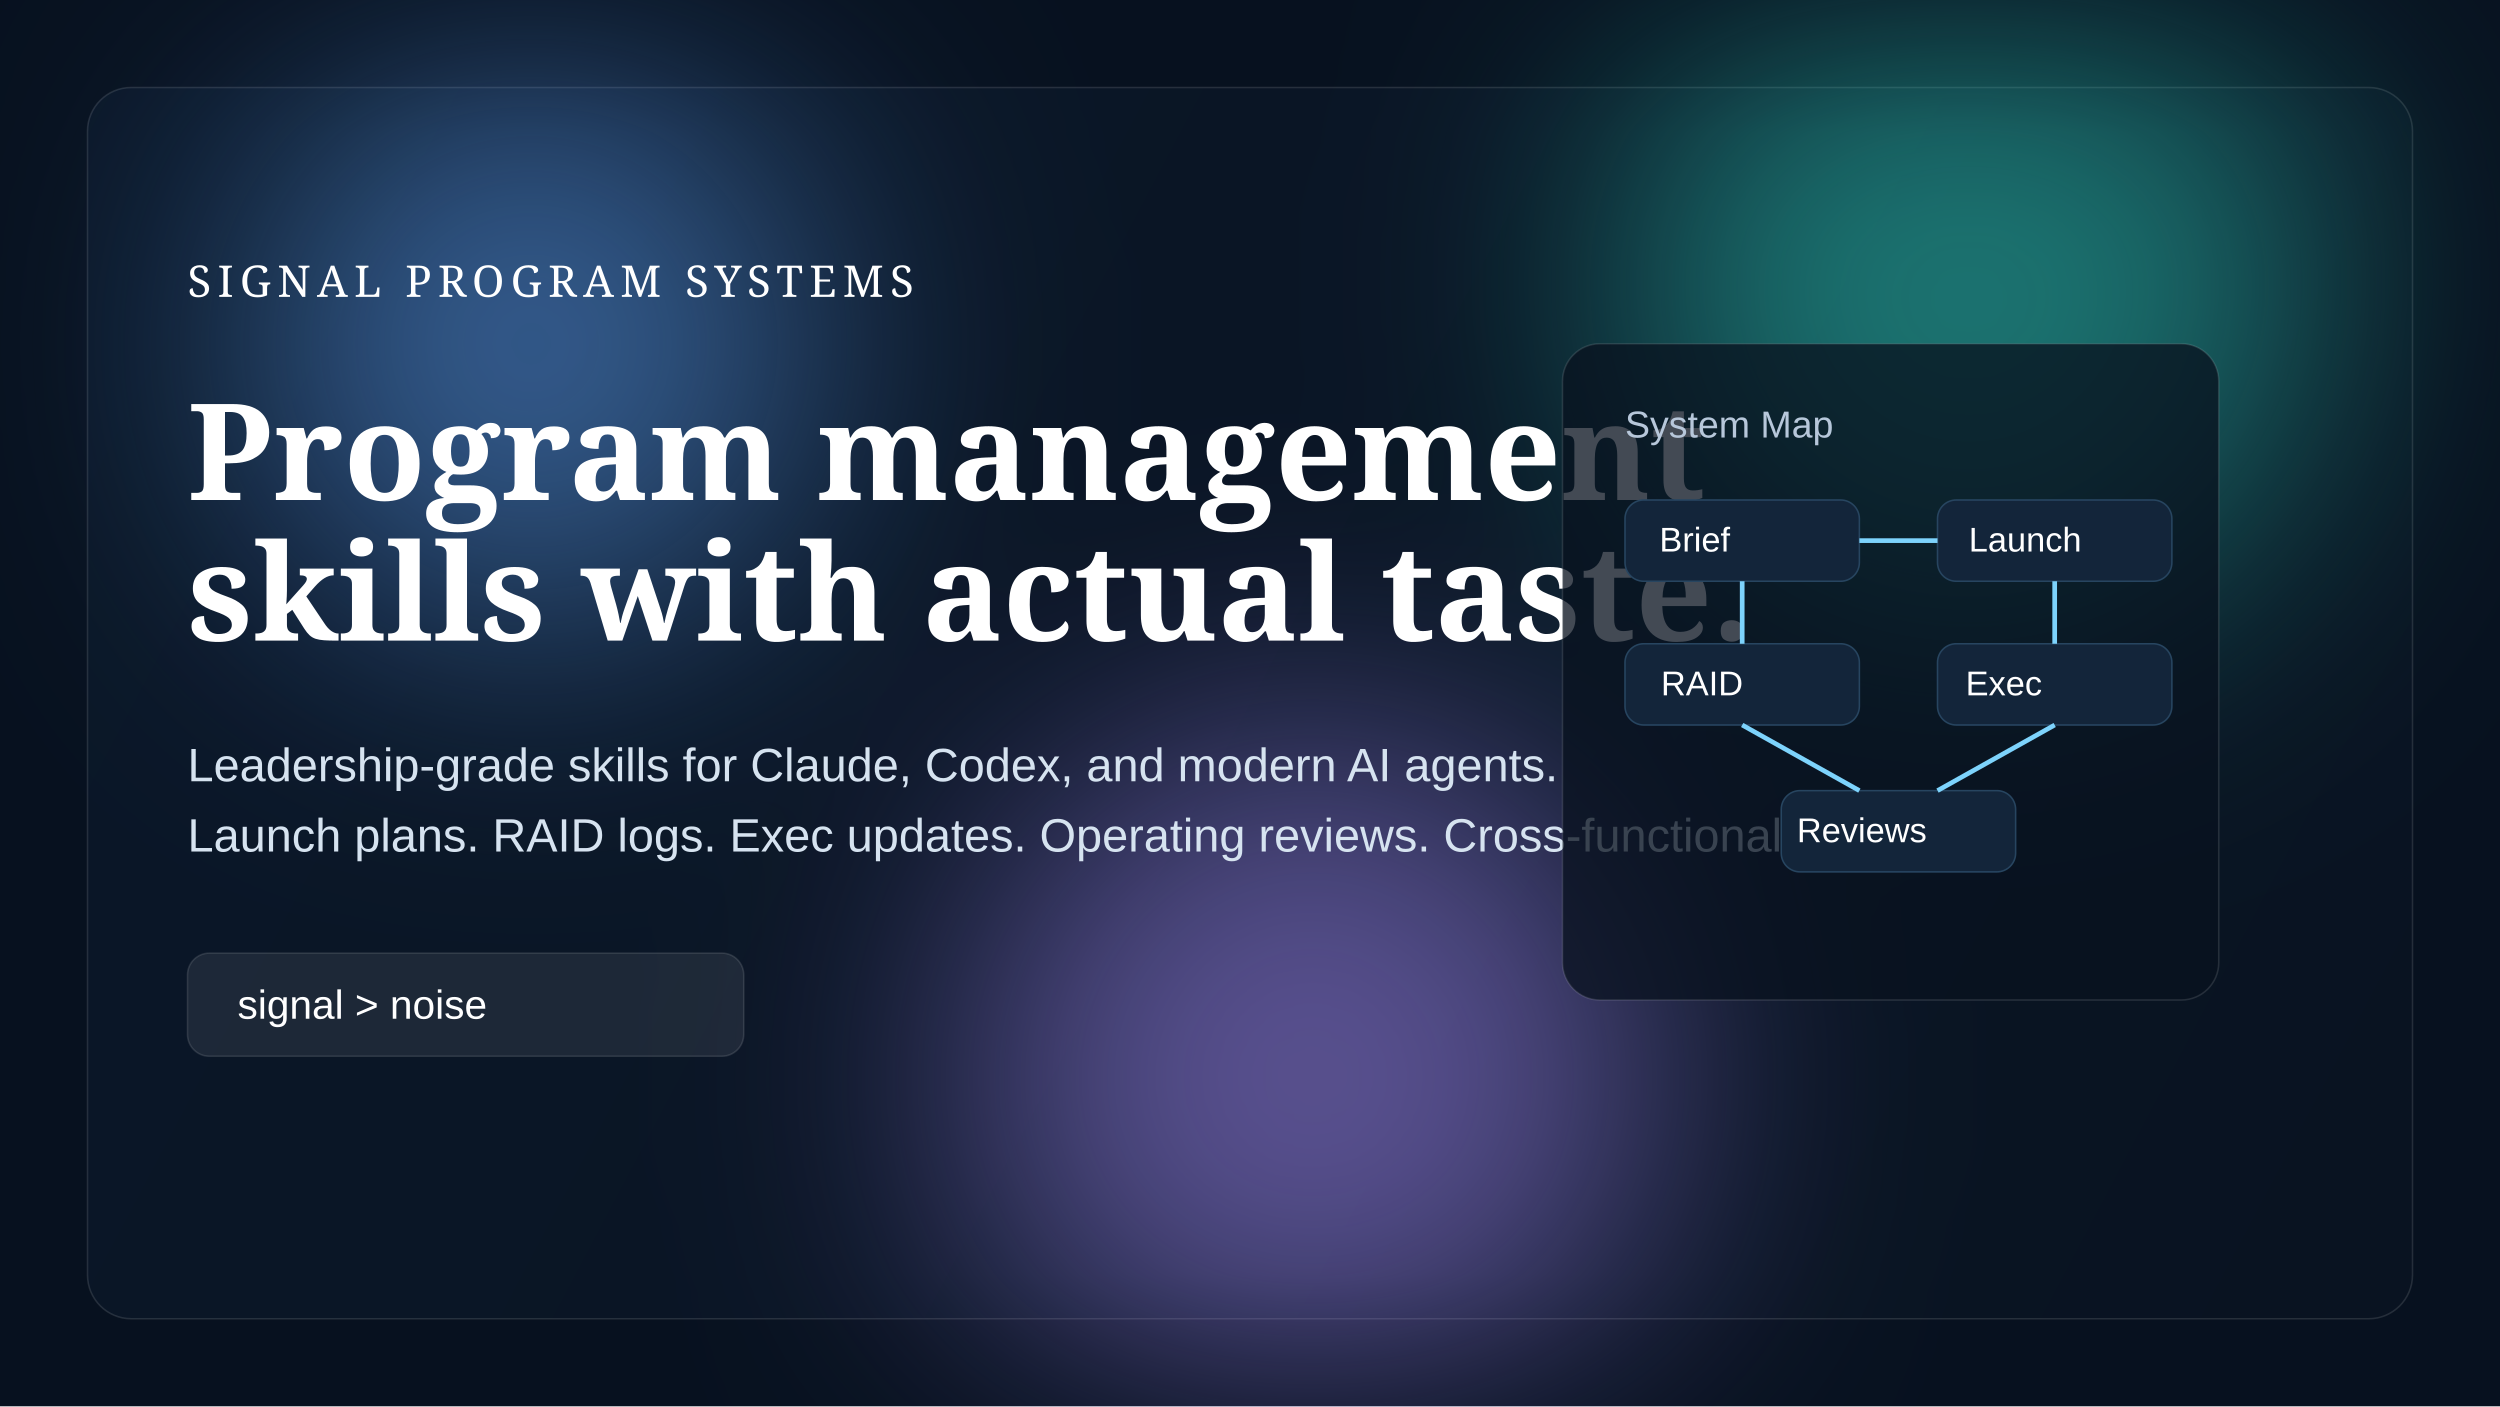
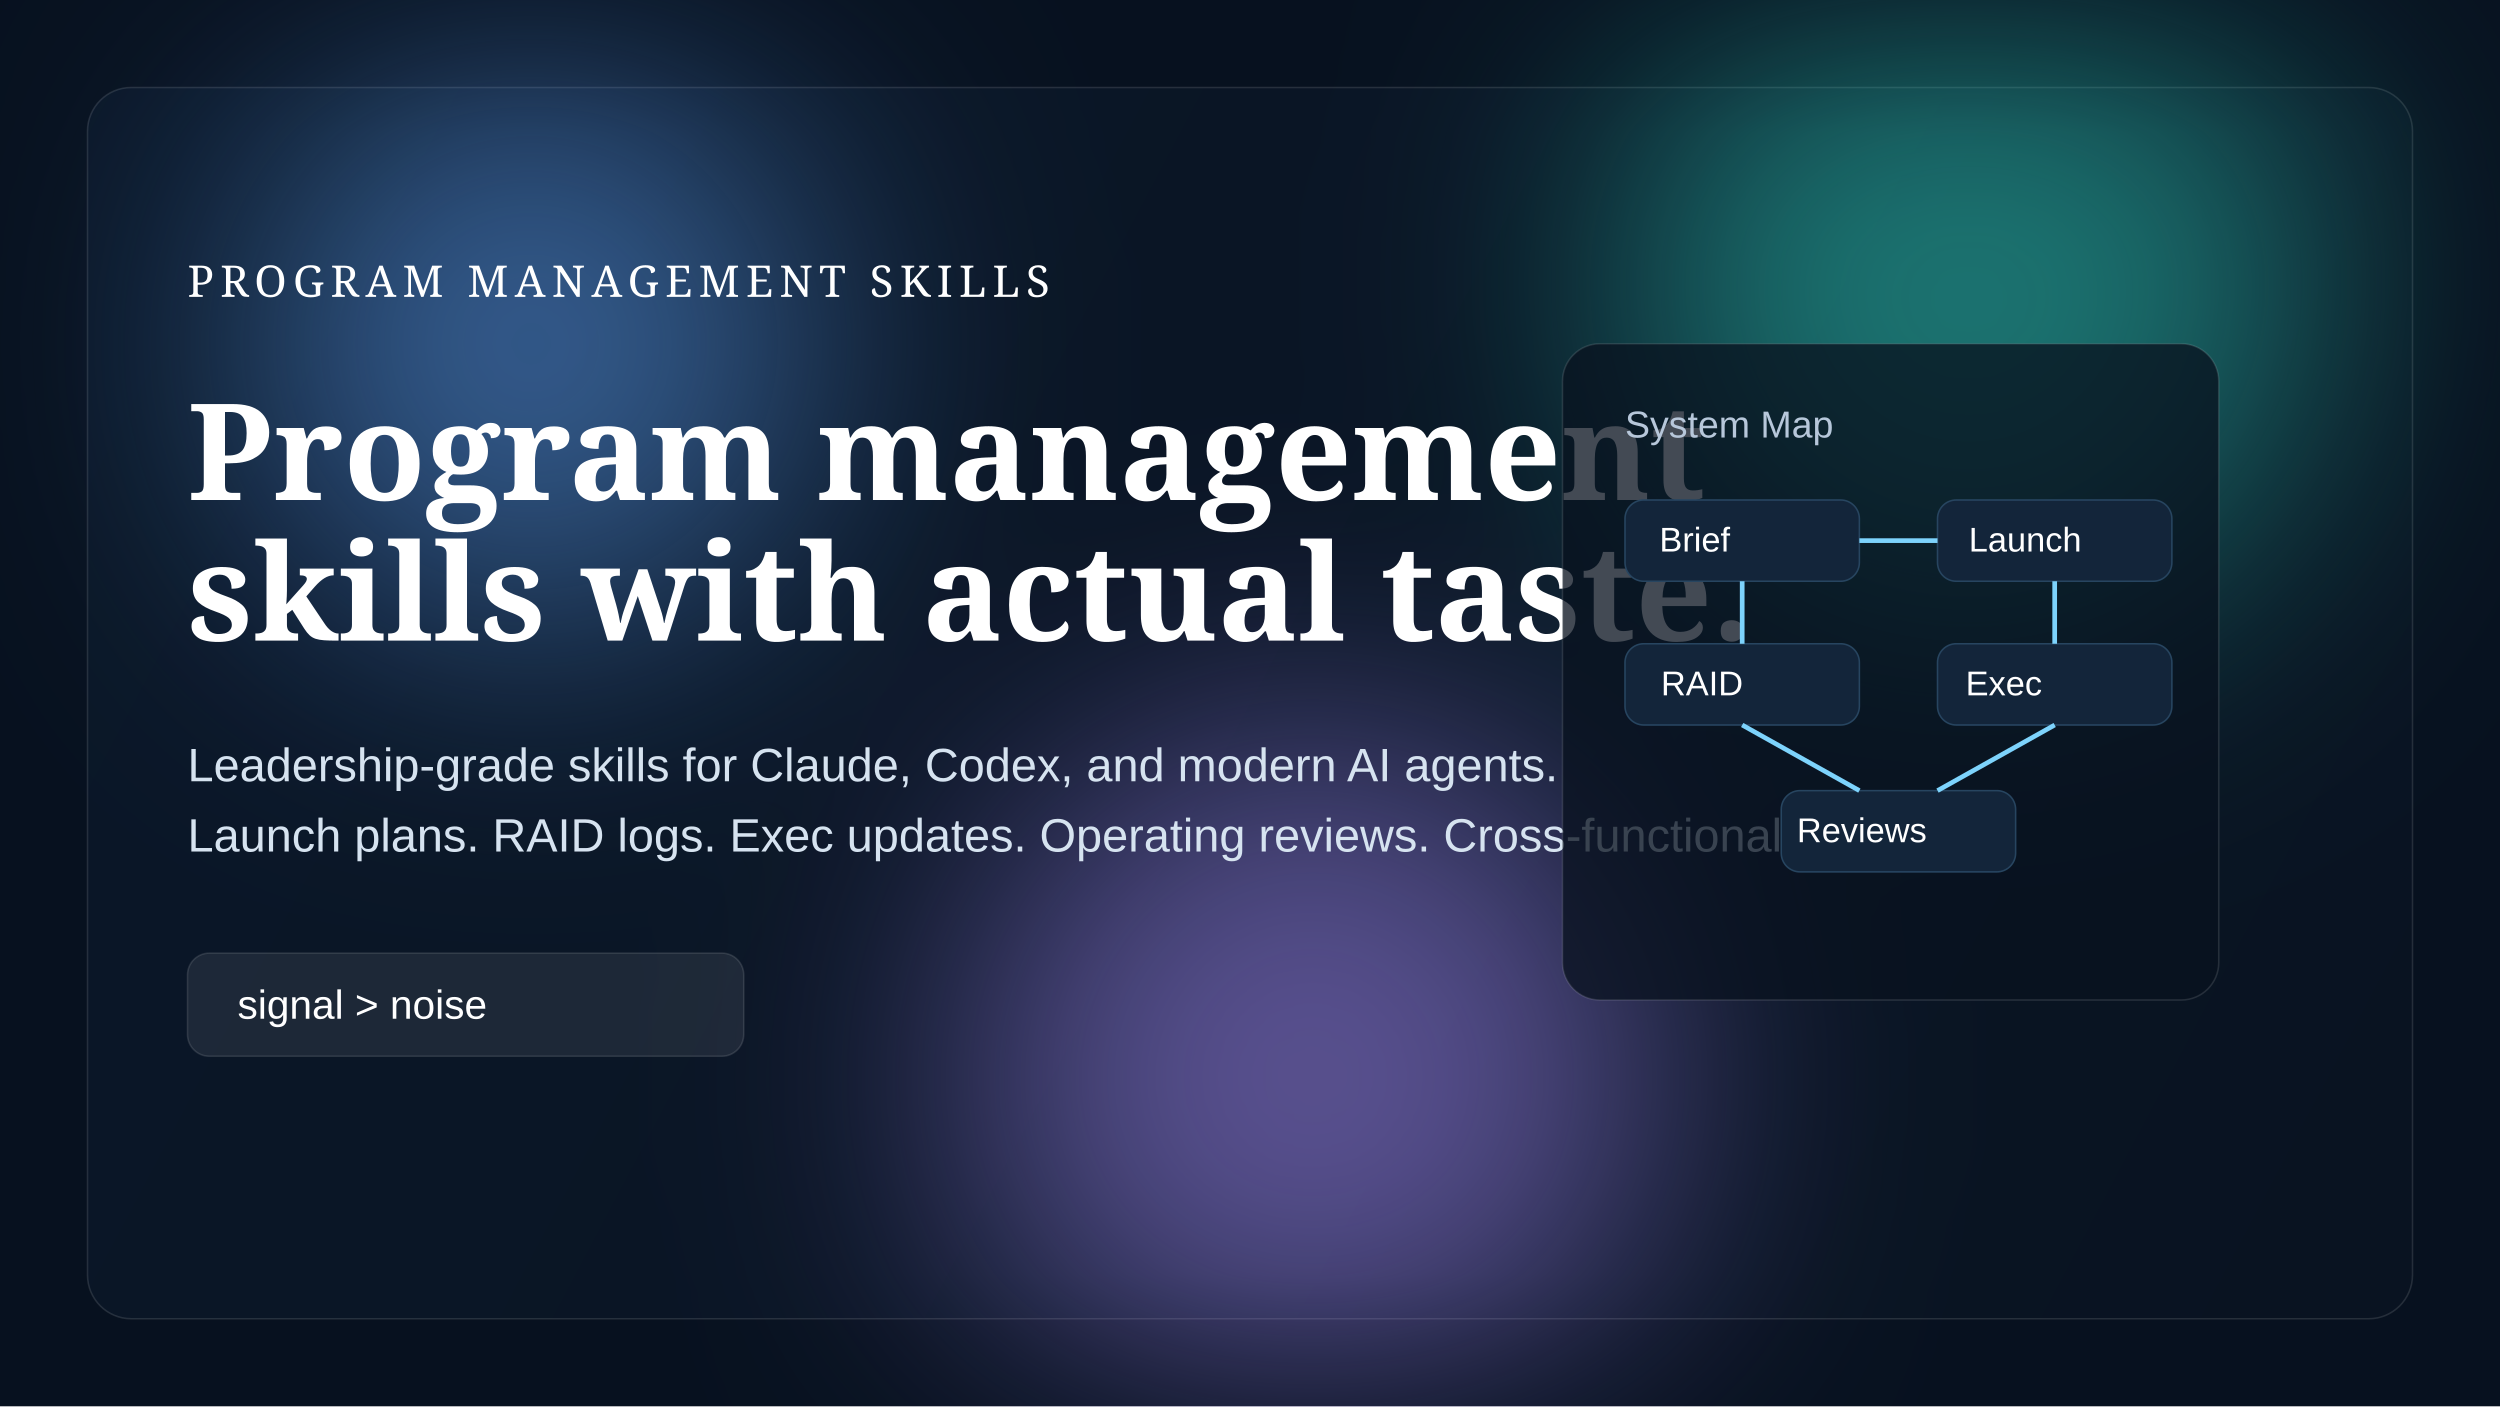
<svg xmlns="http://www.w3.org/2000/svg" width="1600" height="900" viewBox="0 0 1600 900" fill="none">
  <rect width="1600" height="900" fill="#07111F" />
  <rect x="56" y="56" width="1488" height="788" rx="28" fill="url(#bg)" stroke="rgba(255,255,255,0.12)" />
  <g opacity="0.5" filter="url(#blur)">
    <circle cx="1260" cy="180" r="220" fill="#2DD4BF" />
    <circle cx="340" cy="220" r="180" fill="#60A5FA" />
    <circle cx="840" cy="690" r="220" fill="#A78BFA" />
  </g>
-   <text x="120" y="190" fill="white" font-size="28" font-family="Georgia, serif" letter-spacing="4">SIGNAL PROGRAM SYSTEMS</text>
+   <text x="120" y="190" fill="white" font-size="28" font-family="Georgia, serif" letter-spacing="4">PROGRAM MANAGEMENT SKILLS</text>
  <text x="120" y="320" fill="white" font-size="86" font-weight="700" font-family="Georgia, serif">Program management</text>
  <text x="120" y="410" fill="white" font-size="86" font-weight="700" font-family="Georgia, serif">skills with actual taste.</text>
  <text x="120" y="500" fill="#D6E3F0" font-size="30" font-family="Arial, sans-serif">Leadership-grade skills for Claude, Codex, and modern AI agents.</text>
  <text x="120" y="545" fill="#D6E3F0" font-size="30" font-family="Arial, sans-serif">Launch plans. RAID logs. Exec updates. Operating reviews. Cross-functional rigor.</text>
  <rect x="120" y="610" width="356" height="66" rx="14" fill="rgba(255,255,255,0.08)" stroke="rgba(255,255,255,0.12)" />
  <text x="152" y="652" fill="white" font-size="26" font-family="Arial, sans-serif">signal &gt; noise</text>
  <rect x="1000" y="220" width="420" height="420" rx="24" fill="rgba(8,18,31,0.76)" stroke="rgba(255,255,255,0.12)" />
  <text x="1040" y="280" fill="#B7C7DA" font-size="24" font-family="Arial, sans-serif">System Map</text>
  <rect x="1040" y="320" width="150" height="52" rx="12" fill="#13253A" stroke="#274560" />
  <text x="1062" y="353" fill="white" font-size="22" font-family="Arial, sans-serif">Brief</text>
  <rect x="1240" y="320" width="150" height="52" rx="12" fill="#13253A" stroke="#274560" />
  <text x="1260" y="353" fill="white" font-size="22" font-family="Arial, sans-serif">Launch</text>
  <rect x="1040" y="412" width="150" height="52" rx="12" fill="#13253A" stroke="#274560" />
  <text x="1063" y="445" fill="white" font-size="22" font-family="Arial, sans-serif">RAID</text>
  <rect x="1240" y="412" width="150" height="52" rx="12" fill="#13253A" stroke="#274560" />
  <text x="1258" y="445" fill="white" font-size="22" font-family="Arial, sans-serif">Exec</text>
  <rect x="1140" y="506" width="150" height="52" rx="12" fill="#13253A" stroke="#274560" />
  <text x="1150" y="539" fill="white" font-size="22" font-family="Arial, sans-serif">Reviews</text>
  <path d="M1190 346H1240" stroke="#7DD3FC" stroke-width="3" />
  <path d="M1115 372V412" stroke="#7DD3FC" stroke-width="3" />
  <path d="M1315 372V412" stroke="#7DD3FC" stroke-width="3" />
  <path d="M1115 464L1190 506" stroke="#7DD3FC" stroke-width="3" />
  <path d="M1315 464L1240 506" stroke="#7DD3FC" stroke-width="3" />
  <defs>
    <linearGradient id="bg" x1="56" y1="56" x2="1544" y2="844" gradientUnits="userSpaceOnUse">
      <stop stop-color="#0A1728" />
      <stop offset="1" stop-color="#091321" />
    </linearGradient>
    <filter id="blur" x="-20" y="-20" width="1640" height="940" filterUnits="userSpaceOnUse" color-interpolation-filters="sRGB">
      <feGaussianBlur stdDeviation="90" />
    </filter>
  </defs>
</svg>
